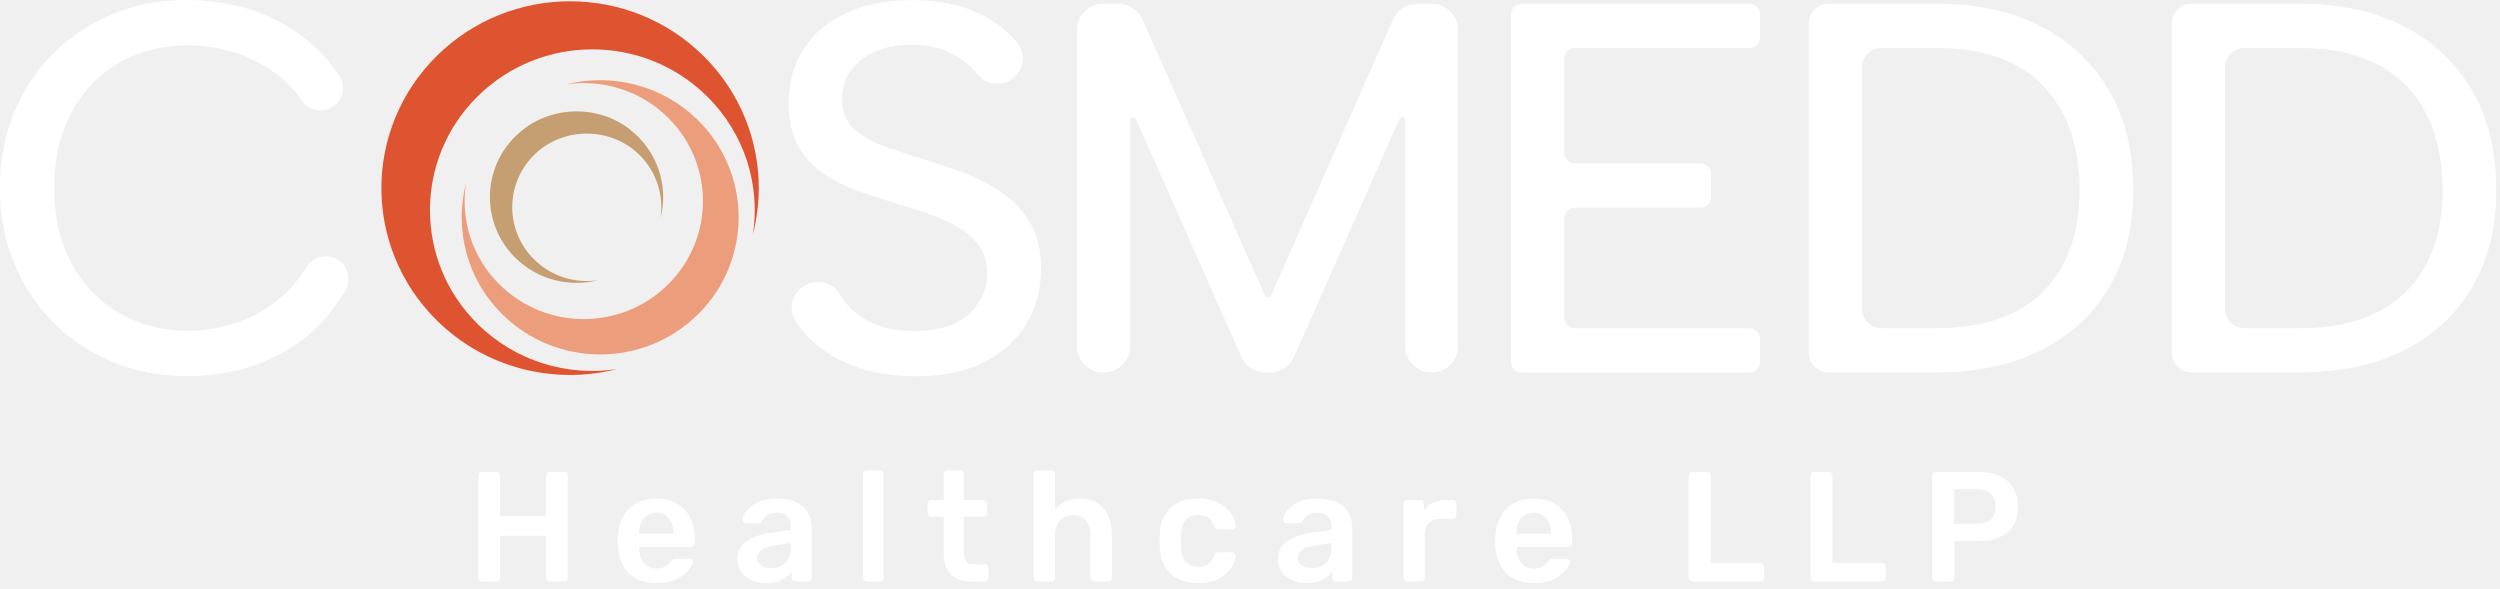
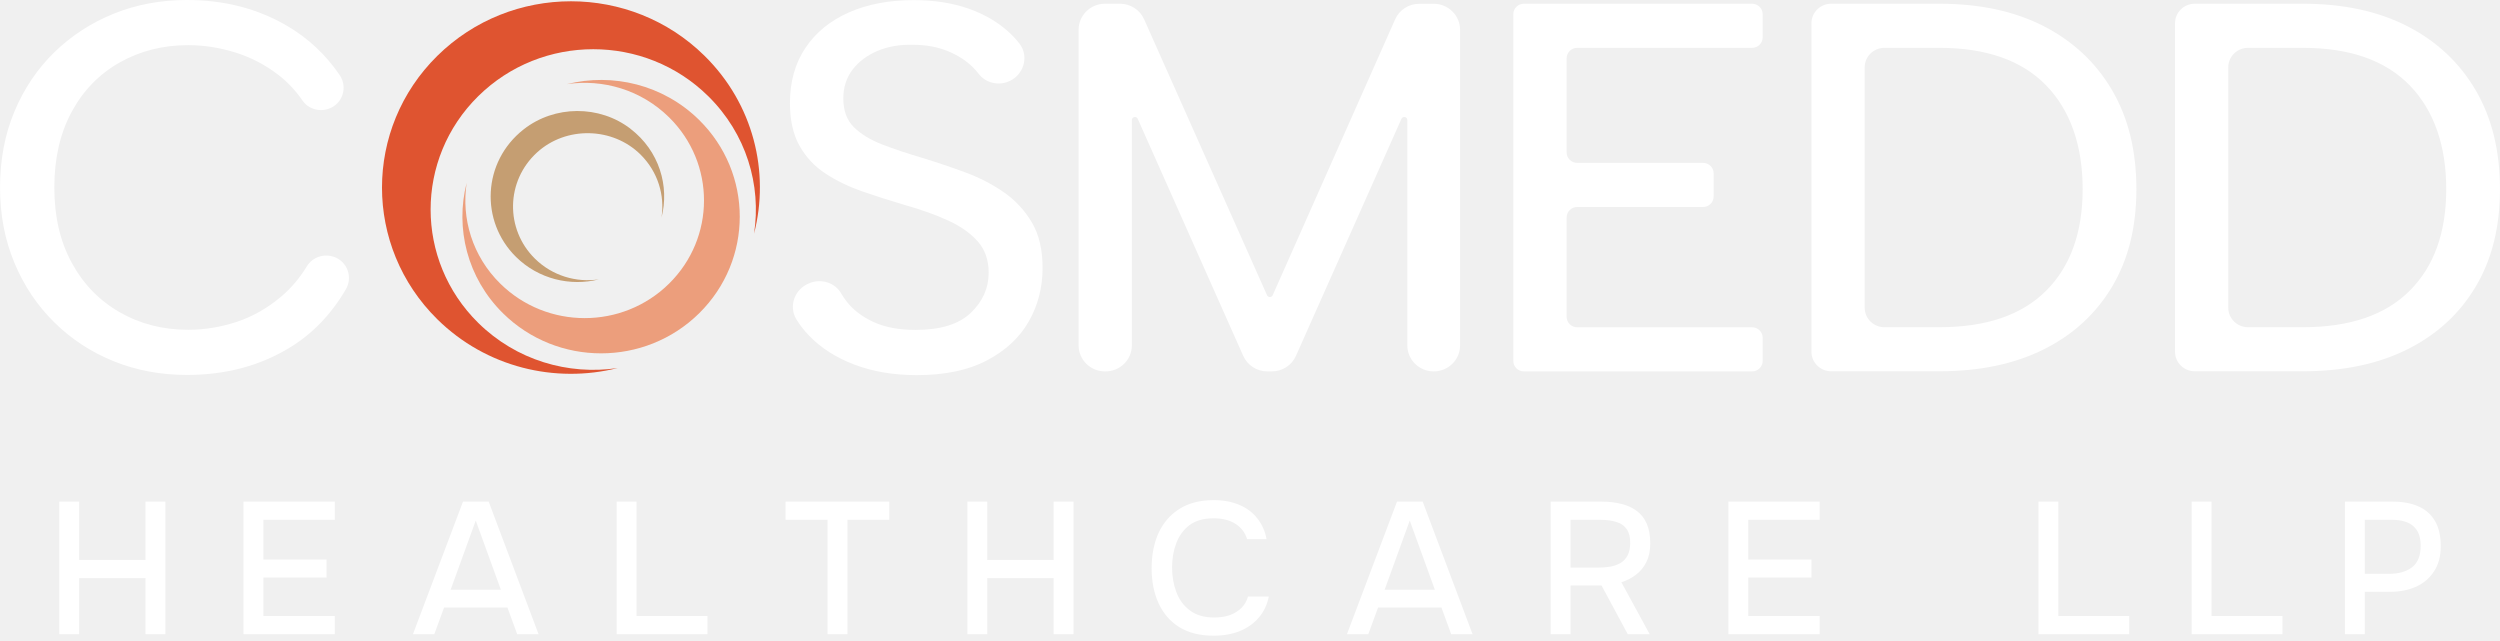
- <svg xmlns="http://www.w3.org/2000/svg" width="361" height="85" viewBox="0 0 361 85" fill="none">
-   <g clip-path="url(#clip0_107_2)">
-     <path fill-rule="evenodd" clip-rule="evenodd" d="M90.921 18.668C95.063 21.877 96.545 26.968 95.375 31.52C95.866 28.303 94.867 24.899 92.376 22.407C88.35 18.385 81.629 18.235 77.434 22.08C72.917 26.217 72.819 33.191 77.121 37.46C79.639 39.953 83.084 40.951 86.351 40.465C82.218 41.508 77.648 40.421 74.408 37.221C69.186 32.05 69.543 23.441 75.488 18.748C79.951 15.221 86.431 15.185 90.93 18.668H90.921Z" fill="#C59E72" />
-     <path fill-rule="evenodd" clip-rule="evenodd" d="M72.525 45.38C67.356 40.262 65.607 33.032 67.285 26.482C66.499 31.653 68.106 37.106 72.132 41.084C78.853 47.739 89.752 47.739 96.464 41.084C103.185 34.428 103.185 23.636 96.464 16.989C92.448 13.011 86.931 11.411 81.718 12.189C88.324 10.527 95.625 12.251 100.802 17.378C108.613 25.112 108.613 37.645 100.802 45.38C92.992 53.114 80.335 53.114 72.525 45.38Z" fill="#EC9E7C" />
-     <path fill-rule="evenodd" clip-rule="evenodd" d="M101.588 8.088C108.639 15.071 111.014 24.917 108.72 33.836C109.8 26.791 107.595 19.358 102.114 13.93C92.956 4.862 78.112 4.862 68.954 13.93C59.796 22.999 59.796 37.699 68.954 46.767C74.435 52.194 81.941 54.369 89.055 53.308C80.049 55.58 70.105 53.22 63.054 46.246C52.414 35.71 52.414 18.624 63.054 8.088C73.694 -2.448 90.948 -2.448 101.588 8.088Z" fill="#DF5430" />
-     <path d="M0 27.162C0 23.158 0.687 19.49 2.071 16.167C3.454 12.843 5.374 9.979 7.828 7.575C10.283 5.171 13.139 3.306 16.397 1.98C19.646 0.663 23.172 0 26.957 0C32.33 0 37.132 1.246 41.363 3.73C44.434 5.533 46.969 7.92 48.977 10.881C50.165 12.64 49.406 15.035 47.398 15.751C46.014 16.246 44.443 15.778 43.622 14.576C42.631 13.126 41.48 11.897 40.176 10.881C38.284 9.414 36.204 8.318 33.955 7.61C31.697 6.903 29.42 6.541 27.117 6.541C23.485 6.541 20.191 7.381 17.245 9.051C14.3 10.722 11.997 13.108 10.328 16.202C8.667 19.296 7.828 22.946 7.828 27.153C7.828 31.361 8.658 34.941 10.328 38.034C11.988 41.128 14.3 43.523 17.245 45.22C20.191 46.917 23.476 47.766 27.117 47.766C29.474 47.766 31.803 47.386 34.106 46.626C36.409 45.866 38.561 44.637 40.56 42.94C41.97 41.738 43.202 40.279 44.255 38.556C45.05 37.257 46.657 36.7 48.103 37.194H48.13C50.075 37.875 50.897 40.138 49.861 41.906C47.737 45.556 45.014 48.385 41.703 50.391C37.4 53.008 32.482 54.307 26.957 54.307C23.163 54.307 19.646 53.644 16.397 52.327C13.148 51.01 10.292 49.127 7.828 46.697C5.374 44.266 3.445 41.384 2.071 38.061C0.687 34.737 0 31.096 0 27.145V27.162Z" fill="white" />
-     <path d="M116.833 40.96C118.485 40.35 120.386 40.96 121.261 42.463C121.502 42.878 121.77 43.276 122.073 43.673C123.019 44.893 124.314 45.883 125.956 46.644C127.598 47.404 129.616 47.784 132.026 47.784C135.614 47.784 138.256 46.962 139.979 45.309C141.693 43.665 142.55 41.72 142.55 39.493C142.55 37.663 142.023 36.16 140.978 34.967C139.925 33.774 138.497 32.757 136.676 31.927C134.855 31.087 132.766 30.344 130.419 29.682C128.366 29.072 126.357 28.426 124.385 27.746C122.412 27.056 120.636 26.199 119.047 25.156C117.458 24.122 116.209 22.769 115.28 21.125C114.361 19.481 113.897 17.413 113.897 14.929C113.897 11.835 114.638 9.175 116.128 6.939C117.61 4.711 119.699 2.996 122.386 1.803C125.072 0.61 128.188 0.018 131.722 0.018C134.694 0.018 137.355 0.433 139.711 1.273C142.067 2.113 144.049 3.306 145.665 4.844C146.138 5.295 146.575 5.772 146.968 6.285C148.476 8.203 147.557 11.04 145.254 11.871C143.754 12.41 142.058 11.95 141.103 10.686C140.871 10.386 140.613 10.085 140.327 9.794C139.354 8.804 138.122 8.008 136.64 7.398C135.15 6.788 133.49 6.488 131.651 6.488C129.759 6.435 128.053 6.727 126.545 7.363C125.037 7.999 123.831 8.901 122.939 10.068C122.046 11.234 121.591 12.631 121.591 14.248C121.591 16.025 122.1 17.422 123.126 18.429C124.153 19.446 125.518 20.277 127.232 20.94C128.946 21.603 130.83 22.23 132.882 22.84C135.034 23.503 137.131 24.21 139.184 24.97C141.228 25.73 143.085 26.694 144.754 27.861C146.414 29.027 147.762 30.486 148.789 32.236C149.815 33.986 150.324 36.178 150.324 38.812C150.324 41.65 149.655 44.239 148.325 46.573C146.995 48.906 144.986 50.78 142.291 52.203C139.604 53.627 136.23 54.334 132.186 54.334C128.857 54.334 125.858 53.83 123.198 52.813C120.538 51.797 118.342 50.391 116.628 48.588C115.932 47.863 115.334 47.086 114.834 46.272C113.647 44.337 114.593 41.809 116.726 41.013L116.842 40.969L116.833 40.96Z" fill="white" />
-     <path d="M159.402 53.794H159.321C157.224 53.794 155.519 52.106 155.519 50.029V4.305C155.519 2.227 157.224 0.539 159.321 0.539H161.481C162.99 0.539 164.356 1.423 164.963 2.793L182.69 42.763C182.842 43.108 183.342 43.108 183.502 42.763L201.158 2.802C201.765 1.432 203.131 0.548 204.639 0.548H206.719C208.816 0.548 210.521 2.236 210.521 4.313V50.029C210.521 52.106 208.816 53.794 206.719 53.794C204.621 53.794 202.916 52.106 202.916 50.029V17.386C202.916 16.909 202.265 16.776 202.068 17.209L186.858 51.54C186.251 52.91 184.886 53.794 183.377 53.794H182.735C181.226 53.794 179.86 52.91 179.253 51.54L164.043 17.209C163.847 16.776 163.195 16.909 163.195 17.386V50.029C163.195 52.106 161.49 53.794 159.393 53.794H159.402Z" fill="white" />
-     <path d="M252.627 6.93H227.41C226.572 6.93 225.884 7.61 225.884 8.441V22.08C225.884 22.911 226.572 23.591 227.41 23.591H245.557C246.395 23.591 247.082 24.272 247.082 25.103V28.471C247.082 29.301 246.395 29.982 245.557 29.982H227.41C226.572 29.982 225.884 30.663 225.884 31.493V45.892C225.884 46.723 226.572 47.404 227.41 47.404H252.627C253.465 47.404 254.152 48.084 254.152 48.915V52.283C254.152 53.114 253.465 53.794 252.627 53.794H219.725C218.885 53.794 218.197 53.114 218.197 52.283V2.051C218.197 1.22 218.885 0.539 219.725 0.539H252.627C253.465 0.539 254.152 1.22 254.152 2.051V5.418C254.152 6.249 253.465 6.93 252.627 6.93Z" fill="white" />
-     <path d="M279.619 0.539C285.457 0.539 290.49 1.626 294.712 3.81C298.934 5.993 302.219 9.086 304.548 13.091C306.878 17.095 308.038 21.868 308.038 27.392C308.038 32.916 306.869 37.575 304.548 41.499C302.219 45.432 298.943 48.456 294.712 50.586C290.49 52.716 285.457 53.776 279.619 53.776H264.034C262.463 53.776 261.186 52.513 261.186 50.957V3.359C261.186 1.803 262.463 0.539 264.034 0.539H279.619ZM279.619 47.395C286.376 47.395 291.517 45.636 295.025 42.109C298.533 38.582 300.29 33.677 300.29 27.392C300.29 21.108 298.533 15.999 295.025 12.366C291.517 8.742 286.385 6.93 279.619 6.93H271.709C270.139 6.93 268.862 8.194 268.862 9.749V44.575C268.862 46.131 270.139 47.395 271.709 47.395H279.619Z" fill="white" />
-     <path d="M332.041 0.539C337.878 0.539 342.913 1.626 347.136 3.81C351.358 5.993 354.642 9.086 356.972 13.091C359.301 17.095 360.462 21.868 360.462 27.392C360.462 32.916 359.292 37.575 356.972 41.499C354.642 45.432 351.367 48.456 347.136 50.586C342.913 52.716 337.878 53.776 332.041 53.776H316.457C314.885 53.776 313.609 52.513 313.609 50.957V3.359C313.609 1.803 314.885 0.539 316.457 0.539H332.041ZM332.041 47.395C338.797 47.395 343.939 45.636 347.446 42.109C350.956 38.582 352.714 33.677 352.714 27.392C352.714 21.108 350.956 15.999 347.446 12.366C343.939 8.742 338.806 6.93 332.041 6.93H324.133C322.563 6.93 321.285 8.194 321.285 9.749V44.575C321.285 46.131 322.563 47.395 324.133 47.395H332.041Z" fill="white" />
-     <path d="M279.538 83.981C279.387 83.981 279.261 83.928 279.155 83.822C279.049 83.717 278.998 83.589 278.998 83.438V68.704C278.998 68.539 279.049 68.403 279.155 68.297C279.261 68.191 279.387 68.139 279.538 68.139H285.576C286.748 68.139 287.768 68.327 288.64 68.704C289.512 69.067 290.188 69.625 290.668 70.379C291.148 71.119 291.389 72.046 291.389 73.163C291.389 74.294 291.148 75.23 290.668 75.969C290.188 76.693 289.512 77.237 288.64 77.599C287.768 77.961 286.748 78.142 285.576 78.142H282.219V83.438C282.219 83.589 282.167 83.717 282.062 83.822C281.971 83.928 281.843 83.981 281.679 83.981H279.538ZM282.174 75.63H285.463C286.335 75.63 287.002 75.426 287.469 75.019C287.935 74.596 288.167 73.978 288.167 73.163C288.167 72.409 287.948 71.805 287.514 71.352C287.079 70.885 286.394 70.651 285.463 70.651H282.174V75.63Z" fill="white" />
-     <path d="M261.963 83.981C261.812 83.981 261.686 83.928 261.58 83.822C261.474 83.717 261.422 83.589 261.422 83.438V68.682C261.422 68.531 261.474 68.403 261.58 68.297C261.686 68.191 261.812 68.139 261.963 68.139H264.058C264.209 68.139 264.335 68.191 264.441 68.297C264.547 68.403 264.599 68.531 264.599 68.682V81.288H271.741C271.905 81.288 272.04 81.34 272.146 81.446C272.252 81.552 272.304 81.688 272.304 81.853V83.438C272.304 83.589 272.252 83.717 272.146 83.822C272.04 83.928 271.905 83.981 271.741 83.981H261.963Z" fill="white" />
-     <path d="M244.388 83.981C244.239 83.981 244.111 83.928 244.005 83.822C243.901 83.717 243.847 83.589 243.847 83.438V68.682C243.847 68.531 243.901 68.403 244.005 68.297C244.111 68.191 244.239 68.139 244.388 68.139H246.483C246.634 68.139 246.762 68.191 246.866 68.297C246.972 68.403 247.024 68.531 247.024 68.682V81.288H254.166C254.332 81.288 254.468 81.34 254.571 81.446C254.677 81.552 254.729 81.688 254.729 81.853V83.438C254.729 83.589 254.677 83.717 254.571 83.822C254.468 83.928 254.332 83.981 254.166 83.981H244.388Z" fill="white" />
-     <path d="M221.462 84.207C219.795 84.207 218.472 83.724 217.497 82.759C216.519 81.793 215.994 80.42 215.92 78.64C215.904 78.489 215.897 78.3 215.897 78.074C215.897 77.832 215.904 77.644 215.92 77.508C215.978 76.377 216.235 75.396 216.686 74.566C217.15 73.736 217.79 73.103 218.601 72.665C219.412 72.212 220.365 71.986 221.462 71.986C222.679 71.986 223.699 72.243 224.526 72.756C225.351 73.254 225.975 73.955 226.396 74.86C226.815 75.75 227.027 76.784 227.027 77.961V78.436C227.027 78.587 226.973 78.715 226.869 78.821C226.763 78.927 226.628 78.979 226.464 78.979H218.984C218.984 78.979 218.984 79.002 218.984 79.047C218.984 79.092 218.984 79.13 218.984 79.16C218.997 79.688 219.096 80.179 219.277 80.631C219.47 81.069 219.75 81.424 220.11 81.695C220.484 81.967 220.928 82.102 221.439 82.102C221.858 82.102 222.212 82.042 222.498 81.921C222.782 81.786 223.017 81.635 223.197 81.469C223.377 81.303 223.503 81.167 223.58 81.061C223.715 80.88 223.819 80.775 223.895 80.745C223.985 80.699 224.111 80.677 224.278 80.677H226.216C226.364 80.677 226.486 80.722 226.576 80.812C226.68 80.903 226.725 81.016 226.711 81.152C226.696 81.393 226.567 81.688 226.328 82.034C226.103 82.381 225.772 82.721 225.337 83.053C224.9 83.385 224.353 83.664 223.692 83.89C223.046 84.101 222.302 84.207 221.462 84.207ZM218.984 77.078H223.963V77.01C223.963 76.422 223.864 75.909 223.67 75.471C223.474 75.034 223.188 74.687 222.814 74.43C222.438 74.174 221.987 74.046 221.462 74.046C220.935 74.046 220.484 74.174 220.11 74.43C219.734 74.687 219.448 75.034 219.254 75.471C219.074 75.909 218.984 76.422 218.984 77.01V77.078Z" fill="white" />
-     <path d="M203.209 83.981C203.059 83.981 202.931 83.928 202.826 83.822C202.721 83.717 202.668 83.589 202.668 83.438V72.778C202.668 72.612 202.721 72.477 202.826 72.371C202.931 72.265 203.059 72.212 203.209 72.212H205.034C205.184 72.212 205.312 72.265 205.417 72.371C205.537 72.477 205.597 72.612 205.597 72.778V73.706C205.942 73.223 206.386 72.854 206.926 72.597C207.482 72.341 208.12 72.212 208.841 72.212H209.765C209.93 72.212 210.058 72.265 210.148 72.371C210.253 72.477 210.306 72.605 210.306 72.756V74.385C210.306 74.536 210.253 74.664 210.148 74.77C210.058 74.876 209.93 74.928 209.765 74.928H208.008C207.287 74.928 206.723 75.132 206.318 75.539C205.927 75.947 205.732 76.505 205.732 77.214V83.438C205.732 83.589 205.68 83.717 205.574 83.822C205.469 83.928 205.334 83.981 205.169 83.981H203.209Z" fill="white" />
-     <path d="M188.693 84.207C187.912 84.207 187.206 84.056 186.576 83.754C185.945 83.438 185.442 83.023 185.066 82.51C184.706 81.982 184.525 81.393 184.525 80.745C184.525 79.688 184.946 78.851 185.787 78.232C186.643 77.599 187.77 77.176 189.167 76.965L192.253 76.512V76.037C192.253 75.403 192.095 74.913 191.78 74.566C191.465 74.219 190.924 74.046 190.158 74.046C189.617 74.046 189.174 74.159 188.829 74.385C188.498 74.596 188.25 74.883 188.085 75.245C187.965 75.441 187.792 75.539 187.567 75.539H185.787C185.622 75.539 185.494 75.494 185.404 75.403C185.329 75.313 185.291 75.192 185.291 75.041C185.307 74.8 185.404 74.506 185.584 74.159C185.765 73.812 186.05 73.48 186.44 73.163C186.831 72.831 187.334 72.552 187.95 72.326C188.566 72.099 189.309 71.986 190.18 71.986C191.127 71.986 191.923 72.107 192.568 72.348C193.229 72.575 193.755 72.884 194.146 73.276C194.536 73.668 194.821 74.129 195.002 74.657C195.182 75.185 195.272 75.743 195.272 76.331V83.438C195.272 83.589 195.219 83.717 195.114 83.822C195.009 83.928 194.882 83.981 194.731 83.981H192.906C192.741 83.981 192.606 83.928 192.501 83.822C192.411 83.717 192.366 83.589 192.366 83.438V82.555C192.17 82.842 191.908 83.113 191.577 83.37C191.247 83.611 190.841 83.815 190.361 83.981C189.895 84.132 189.339 84.207 188.693 84.207ZM189.459 82.057C189.985 82.057 190.458 81.944 190.879 81.718C191.314 81.491 191.652 81.144 191.893 80.677C192.148 80.194 192.276 79.59 192.276 78.866V78.391L190.023 78.753C189.137 78.889 188.476 79.108 188.04 79.409C187.605 79.711 187.387 80.081 187.387 80.518C187.387 80.85 187.484 81.137 187.68 81.378C187.89 81.605 188.153 81.778 188.468 81.899C188.784 82.004 189.114 82.057 189.459 82.057Z" fill="white" />
-     <path d="M172.984 84.207C171.902 84.207 170.949 84.004 170.123 83.596C169.312 83.189 168.673 82.6 168.208 81.831C167.757 81.046 167.509 80.103 167.464 79.002C167.449 78.776 167.442 78.481 167.442 78.119C167.442 77.742 167.449 77.433 167.464 77.191C167.509 76.09 167.757 75.154 168.208 74.385C168.673 73.6 169.312 73.004 170.123 72.597C170.949 72.19 171.902 71.986 172.984 71.986C173.945 71.986 174.764 72.122 175.44 72.394C176.115 72.665 176.671 73.004 177.107 73.412C177.542 73.819 177.865 74.249 178.076 74.702C178.301 75.139 178.421 75.539 178.436 75.901C178.451 76.067 178.399 76.203 178.278 76.309C178.173 76.399 178.046 76.445 177.895 76.445H175.913C175.762 76.445 175.642 76.407 175.552 76.331C175.477 76.256 175.402 76.143 175.327 75.992C175.102 75.388 174.801 74.966 174.426 74.725C174.065 74.468 173.6 74.34 173.029 74.34C172.278 74.34 171.677 74.581 171.227 75.064C170.791 75.532 170.558 76.279 170.528 77.305C170.498 77.878 170.498 78.406 170.528 78.889C170.558 79.93 170.791 80.684 171.227 81.152C171.677 81.62 172.278 81.853 173.029 81.853C173.615 81.853 174.088 81.733 174.448 81.491C174.809 81.235 175.102 80.805 175.327 80.201C175.402 80.05 175.477 79.937 175.552 79.862C175.642 79.787 175.762 79.749 175.913 79.749H177.895C178.046 79.749 178.173 79.801 178.278 79.907C178.399 79.998 178.451 80.126 178.436 80.292C178.421 80.563 178.346 80.873 178.211 81.22C178.091 81.552 177.888 81.899 177.602 82.261C177.332 82.608 176.987 82.932 176.566 83.234C176.146 83.521 175.635 83.754 175.034 83.936C174.448 84.117 173.765 84.207 172.984 84.207Z" fill="white" />
-     <path d="M149.803 83.981C149.653 83.981 149.525 83.928 149.42 83.822C149.315 83.717 149.263 83.589 149.263 83.438V68.456C149.263 68.305 149.315 68.177 149.42 68.071C149.525 67.965 149.653 67.912 149.803 67.912H151.808C151.974 67.912 152.101 67.965 152.191 68.071C152.296 68.177 152.349 68.305 152.349 68.456V73.615C152.755 73.133 153.25 72.74 153.836 72.439C154.422 72.137 155.143 71.986 155.999 71.986C156.915 71.986 157.711 72.197 158.387 72.62C159.078 73.027 159.611 73.608 159.987 74.362C160.362 75.117 160.55 76.022 160.55 77.078V83.438C160.55 83.589 160.497 83.717 160.392 83.822C160.287 83.928 160.159 83.981 160.009 83.981H157.982C157.831 83.981 157.703 83.928 157.599 83.822C157.493 83.717 157.441 83.589 157.441 83.438V77.214C157.441 76.339 157.223 75.652 156.787 75.154C156.367 74.657 155.751 74.408 154.94 74.408C154.159 74.408 153.528 74.657 153.048 75.154C152.582 75.652 152.349 76.339 152.349 77.214V83.438C152.349 83.589 152.296 83.717 152.191 83.822C152.101 83.928 151.974 83.981 151.808 83.981H149.803Z" fill="white" />
-     <path d="M140.37 83.981C139.469 83.981 138.71 83.822 138.095 83.505C137.479 83.189 137.021 82.721 136.72 82.102C136.42 81.469 136.27 80.684 136.27 79.749V74.611H134.49C134.34 74.611 134.212 74.559 134.107 74.453C134.002 74.347 133.949 74.219 133.949 74.068V72.755C133.949 72.605 134.002 72.477 134.107 72.371C134.212 72.265 134.34 72.212 134.49 72.212H136.27V68.456C136.27 68.305 136.315 68.177 136.405 68.071C136.51 67.965 136.645 67.912 136.81 67.912H138.635C138.785 67.912 138.913 67.965 139.018 68.071C139.123 68.177 139.176 68.305 139.176 68.456V72.212H141.992C142.142 72.212 142.27 72.265 142.375 72.371C142.48 72.477 142.533 72.605 142.533 72.755V74.068C142.533 74.219 142.48 74.347 142.375 74.453C142.27 74.559 142.142 74.611 141.992 74.611H139.176V79.522C139.176 80.141 139.281 80.624 139.491 80.971C139.717 81.318 140.1 81.491 140.64 81.491H142.195C142.345 81.491 142.473 81.544 142.578 81.65C142.683 81.755 142.736 81.883 142.736 82.034V83.438C142.736 83.589 142.683 83.717 142.578 83.822C142.473 83.928 142.345 83.981 142.195 83.981H140.37Z" fill="white" />
-     <path d="M125.171 83.981C125.02 83.981 124.893 83.928 124.788 83.822C124.682 83.717 124.63 83.589 124.63 83.438V68.456C124.63 68.305 124.682 68.177 124.788 68.071C124.893 67.965 125.02 67.912 125.171 67.912H127.041C127.191 67.912 127.318 67.965 127.424 68.071C127.529 68.177 127.581 68.305 127.581 68.456V83.438C127.581 83.589 127.529 83.717 127.424 83.822C127.318 83.928 127.191 83.981 127.041 83.981H125.171Z" fill="white" />
-     <path d="M110.633 84.207C109.852 84.207 109.146 84.056 108.515 83.754C107.884 83.438 107.381 83.023 107.005 82.51C106.645 81.982 106.465 81.393 106.465 80.745C106.465 79.688 106.885 78.851 107.726 78.232C108.582 77.599 109.709 77.176 111.106 76.965L114.192 76.512V76.037C114.192 75.403 114.035 74.913 113.719 74.566C113.404 74.219 112.863 74.046 112.097 74.046C111.556 74.046 111.113 74.159 110.768 74.385C110.437 74.596 110.189 74.883 110.024 75.245C109.904 75.441 109.731 75.539 109.506 75.539H107.726C107.561 75.539 107.433 75.494 107.343 75.403C107.268 75.313 107.231 75.192 107.231 75.041C107.246 74.8 107.343 74.506 107.524 74.159C107.704 73.812 107.989 73.48 108.38 73.163C108.77 72.831 109.273 72.552 109.889 72.326C110.505 72.099 111.248 71.986 112.12 71.986C113.066 71.986 113.862 72.107 114.508 72.348C115.168 72.575 115.694 72.884 116.085 73.276C116.475 73.668 116.761 74.129 116.941 74.657C117.121 75.185 117.211 75.743 117.211 76.331V83.438C117.211 83.589 117.158 83.717 117.053 83.822C116.948 83.928 116.821 83.981 116.67 83.981H114.846C114.68 83.981 114.545 83.928 114.44 83.822C114.35 83.717 114.305 83.589 114.305 83.438V82.555C114.11 82.842 113.847 83.113 113.516 83.37C113.186 83.611 112.78 83.815 112.3 83.981C111.834 84.132 111.278 84.207 110.633 84.207ZM111.399 82.057C111.924 82.057 112.397 81.944 112.818 81.718C113.253 81.491 113.591 81.144 113.832 80.677C114.087 80.194 114.215 79.59 114.215 78.866V78.391L111.962 78.753C111.076 78.889 110.415 79.108 109.979 79.409C109.544 79.711 109.326 80.081 109.326 80.518C109.326 80.85 109.423 81.137 109.619 81.378C109.829 81.605 110.092 81.778 110.407 81.899C110.723 82.004 111.053 82.057 111.399 82.057Z" fill="white" />
-     <path d="M94.769 84.207C93.101 84.207 91.779 83.724 90.803 82.759C89.827 81.793 89.301 80.42 89.226 78.64C89.211 78.489 89.204 78.3 89.204 78.074C89.204 77.832 89.211 77.644 89.226 77.508C89.286 76.377 89.542 75.396 89.992 74.566C90.458 73.736 91.096 73.103 91.907 72.665C92.718 72.212 93.672 71.986 94.769 71.986C95.985 71.986 97.006 72.243 97.832 72.756C98.659 73.254 99.282 73.955 99.702 74.86C100.123 75.75 100.333 76.784 100.333 77.961V78.436C100.333 78.587 100.281 78.715 100.176 78.821C100.07 78.927 99.935 78.979 99.77 78.979H92.29C92.29 78.979 92.29 79.002 92.29 79.047C92.29 79.092 92.29 79.13 92.29 79.16C92.305 79.688 92.403 80.179 92.583 80.631C92.778 81.069 93.056 81.424 93.417 81.695C93.792 81.967 94.235 82.102 94.746 82.102C95.167 82.102 95.519 82.042 95.805 81.921C96.09 81.786 96.323 81.635 96.503 81.469C96.683 81.303 96.811 81.167 96.886 81.061C97.021 80.88 97.127 80.775 97.202 80.745C97.292 80.699 97.419 80.677 97.585 80.677H99.522C99.672 80.677 99.793 80.722 99.883 80.812C99.988 80.903 100.033 81.016 100.018 81.152C100.003 81.393 99.875 81.688 99.635 82.034C99.41 82.381 99.079 82.721 98.644 83.053C98.208 83.385 97.66 83.664 96.999 83.89C96.353 84.101 95.609 84.207 94.769 84.207ZM92.29 77.078H97.269V77.01C97.269 76.422 97.172 75.909 96.976 75.471C96.781 75.034 96.496 74.687 96.12 74.43C95.745 74.174 95.294 74.046 94.769 74.046C94.243 74.046 93.792 74.174 93.417 74.43C93.041 74.687 92.756 75.034 92.561 75.471C92.38 75.909 92.29 76.422 92.29 77.01V77.078Z" fill="white" />
-     <path d="M69.614 83.981C69.464 83.981 69.336 83.936 69.231 83.845C69.126 83.739 69.073 83.603 69.073 83.438V68.704C69.073 68.539 69.126 68.403 69.231 68.297C69.336 68.191 69.464 68.139 69.614 68.139H71.664C71.829 68.139 71.957 68.191 72.047 68.297C72.152 68.403 72.205 68.539 72.205 68.704V74.543H78.851V68.704C78.851 68.539 78.904 68.403 79.009 68.297C79.114 68.191 79.242 68.139 79.392 68.139H81.419C81.585 68.139 81.72 68.191 81.825 68.297C81.93 68.403 81.983 68.539 81.983 68.704V83.438C81.983 83.589 81.93 83.717 81.825 83.822C81.72 83.928 81.585 83.981 81.419 83.981H79.392C79.242 83.981 79.114 83.928 79.009 83.822C78.904 83.717 78.851 83.589 78.851 83.438V77.372H72.205V83.438C72.205 83.589 72.152 83.717 72.047 83.822C71.957 83.928 71.829 83.981 71.664 83.981H69.614Z" fill="white" />
-   </g>
-   <defs>
-     <clipPath id="clip0_107_2">
-       <rect width="360.462" height="84.207" fill="white" />
-     </clipPath>
-   </defs>
+ <svg xmlns="http://www.w3.org/2000/svg" width="160" height="41" viewBox="0 0 160 41" fill="none">
+   <path fill-rule="evenodd" clip-rule="evenodd" d="M40.359 8.249C42.197 9.666 42.855 11.916 42.336 13.927C42.554 12.506 42.11 11.002 41.004 9.901C39.218 8.124 36.234 8.057 34.372 9.756C32.367 11.584 32.324 14.666 34.233 16.552C35.351 17.653 36.88 18.095 38.33 17.88C36.496 18.341 34.467 17.86 33.029 16.447C30.711 14.162 30.87 10.358 33.508 8.284C35.489 6.725 38.366 6.71 40.363 8.249H40.359Z" fill="#C59E72" />
+   <path fill-rule="evenodd" clip-rule="evenodd" d="M32.193 20.051C29.899 17.79 29.122 14.595 29.867 11.701C29.519 13.986 30.232 16.396 32.019 18.153C35.002 21.094 39.84 21.094 42.819 18.153C45.802 15.212 45.802 10.444 42.819 7.507C41.036 5.749 38.588 5.042 36.274 5.386C39.206 4.652 42.447 5.413 44.745 7.678C48.211 11.096 48.211 16.634 44.745 20.051C41.278 23.469 35.66 23.469 32.193 20.051Z" fill="#EC9E7C" />
+   <path fill-rule="evenodd" clip-rule="evenodd" d="M45.093 3.574C48.223 6.659 49.277 11.01 48.259 14.951C48.738 11.838 47.76 8.553 45.327 6.155C41.262 2.148 34.673 2.148 30.608 6.155C26.543 10.162 26.543 16.657 30.608 20.665C33.041 23.063 36.373 24.023 39.531 23.555C35.533 24.558 31.119 23.516 27.989 20.434C23.267 15.779 23.267 8.229 27.989 3.574C32.712 -1.082 40.37 -1.082 45.093 3.574Z" fill="#DF5430" />
+   <path d="M0.002 12.002C0.002 10.233 0.307 8.612 0.921 7.143C1.535 5.675 2.387 4.409 3.477 3.347C4.566 2.285 5.834 1.461 7.28 0.875C8.722 0.293 10.287 0 11.967 0C14.352 0 16.484 0.551 18.362 1.648C19.725 2.445 20.85 3.499 21.741 4.808C22.268 5.585 21.931 6.643 21.04 6.96C20.426 7.179 19.729 6.972 19.364 6.44C18.924 5.8 18.413 5.257 17.835 4.808C16.995 4.159 16.072 3.675 15.073 3.363C14.071 3.05 13.061 2.89 12.038 2.89C10.426 2.89 8.964 3.261 7.657 3.999C6.349 4.738 5.327 5.792 4.586 7.159C3.849 8.526 3.477 10.139 3.477 11.998C3.477 13.857 3.845 15.439 4.586 16.806C5.323 18.173 6.349 19.231 7.657 19.981C8.964 20.731 10.422 21.106 12.038 21.106C13.084 21.106 14.118 20.938 15.141 20.602C16.163 20.266 17.118 19.723 18.005 18.974C18.631 18.442 19.178 17.798 19.645 17.036C19.998 16.462 20.711 16.216 21.353 16.435H21.365C22.229 16.736 22.593 17.735 22.134 18.517C21.191 20.13 19.982 21.379 18.512 22.266C16.603 23.422 14.419 23.996 11.967 23.996C10.283 23.996 8.722 23.703 7.28 23.121C5.838 22.539 4.57 21.707 3.477 20.633C2.387 19.559 1.531 18.286 0.921 16.818C0.307 15.349 0.002 13.74 0.002 11.994V12.002Z" fill="white" />
+   <path d="M51.86 18.099C52.593 17.829 53.437 18.099 53.825 18.763C53.932 18.946 54.051 19.122 54.186 19.298C54.606 19.837 55.18 20.274 55.909 20.61C56.638 20.946 57.534 21.114 58.603 21.114C60.196 21.114 61.369 20.75 62.133 20.02C62.894 19.294 63.275 18.434 63.275 17.45C63.275 16.642 63.041 15.978 62.577 15.451C62.11 14.923 61.476 14.474 60.668 14.107C59.859 13.736 58.932 13.408 57.89 13.115C56.979 12.846 56.087 12.56 55.212 12.26C54.336 11.955 53.548 11.576 52.843 11.115C52.138 10.658 51.583 10.061 51.171 9.334C50.763 8.608 50.557 7.694 50.557 6.597C50.557 5.23 50.886 4.054 51.547 3.066C52.205 2.082 53.132 1.324 54.325 0.797C55.517 0.269 56.9 0.008 58.469 0.008C59.788 0.008 60.969 0.191 62.015 0.562C63.061 0.933 63.94 1.461 64.657 2.14C64.867 2.339 65.061 2.55 65.236 2.777C65.905 3.624 65.497 4.878 64.475 5.245C63.809 5.483 63.057 5.28 62.633 4.722C62.53 4.589 62.415 4.456 62.288 4.327C61.856 3.89 61.309 3.538 60.652 3.269C59.99 3 59.253 2.867 58.437 2.867C57.597 2.843 56.84 2.972 56.171 3.253C55.501 3.535 54.966 3.933 54.57 4.449C54.174 4.964 53.972 5.581 53.972 6.296C53.972 7.081 54.198 7.698 54.653 8.143C55.109 8.592 55.715 8.959 56.476 9.252C57.236 9.545 58.072 9.823 58.984 10.092C59.939 10.385 60.87 10.697 61.781 11.033C62.688 11.369 63.512 11.795 64.253 12.31C64.99 12.826 65.588 13.47 66.044 14.244C66.5 15.017 66.725 15.986 66.725 17.15C66.725 18.403 66.428 19.548 65.838 20.579C65.248 21.61 64.356 22.438 63.16 23.067C61.967 23.695 60.469 24.008 58.675 24.008C57.197 24.008 55.866 23.785 54.685 23.336C53.504 22.887 52.53 22.266 51.769 21.469C51.46 21.149 51.194 20.805 50.973 20.446C50.446 19.591 50.866 18.474 51.813 18.122L51.864 18.102L51.86 18.099Z" fill="white" />
+   <path d="M70.755 23.77H70.719C69.788 23.77 69.031 23.024 69.031 22.106V1.902C69.031 0.984 69.788 0.238 70.719 0.238H71.678C72.347 0.238 72.954 0.629 73.223 1.234L81.091 18.895C81.159 19.048 81.381 19.048 81.452 18.895L89.289 1.238C89.558 0.633 90.164 0.242 90.834 0.242H91.757C92.688 0.242 93.445 0.988 93.445 1.906V22.106C93.445 23.024 92.688 23.77 91.757 23.77C90.826 23.77 90.069 23.024 90.069 22.106V7.682C90.069 7.471 89.78 7.413 89.693 7.604L82.942 22.774C82.672 23.379 82.066 23.77 81.397 23.77H81.111C80.442 23.77 79.835 23.379 79.566 22.774L72.815 7.604C72.728 7.413 72.439 7.471 72.439 7.682V22.106C72.439 23.024 71.682 23.77 70.751 23.77H70.755Z" fill="white" />
+   <path d="M112.134 3.062H100.941C100.569 3.062 100.264 3.363 100.264 3.73V9.756C100.264 10.123 100.569 10.424 100.941 10.424H108.996C109.368 10.424 109.673 10.725 109.673 11.092V12.58C109.673 12.947 109.368 13.248 108.996 13.248H100.941C100.569 13.248 100.264 13.549 100.264 13.916V20.278C100.264 20.645 100.569 20.946 100.941 20.946H112.134C112.506 20.946 112.811 21.247 112.811 21.614V23.102C112.811 23.469 112.506 23.77 112.134 23.77H97.53C97.157 23.77 96.852 23.469 96.852 23.102V0.906C96.852 0.539 97.157 0.238 97.53 0.238H112.134C112.506 0.238 112.811 0.539 112.811 0.906V2.394C112.811 2.761 112.506 3.062 112.134 3.062Z" fill="white" />
+   <path d="M124.115 0.238C126.706 0.238 128.94 0.719 130.814 1.683C132.688 2.648 134.146 4.015 135.18 5.784C136.214 7.553 136.729 9.662 136.729 12.104C136.729 14.544 136.21 16.603 135.18 18.337C134.146 20.075 132.692 21.411 130.814 22.352C128.94 23.293 126.706 23.762 124.115 23.762H117.197C116.5 23.762 115.933 23.203 115.933 22.516V1.484C115.933 0.797 116.5 0.238 117.197 0.238H124.115ZM124.115 20.942C127.114 20.942 129.396 20.165 130.953 18.606C132.51 17.048 133.29 14.88 133.29 12.104C133.29 9.327 132.51 7.069 130.953 5.464C129.396 3.863 127.118 3.062 124.115 3.062H120.604C119.907 3.062 119.34 3.62 119.34 4.308V19.696C119.34 20.383 119.907 20.942 120.604 20.942H124.115Z" fill="white" />
+   <path d="M147.383 0.238C149.974 0.238 152.209 0.719 154.083 1.683C155.957 2.648 157.415 4.015 158.449 5.784C159.483 7.553 159.998 9.662 159.998 12.104C159.998 14.544 159.479 16.603 158.449 18.337C157.415 20.075 155.961 21.411 154.083 22.352C152.209 23.293 149.974 23.762 147.383 23.762H140.466C139.768 23.762 139.202 23.203 139.202 22.516V1.484C139.202 0.797 139.768 0.238 140.466 0.238H147.383ZM147.383 20.942C150.382 20.942 152.664 20.165 154.221 18.606C155.779 17.048 156.559 14.88 156.559 12.104C156.559 9.327 155.779 7.069 154.221 5.464C152.664 3.863 150.386 3.062 147.383 3.062H143.873C143.176 3.062 142.609 3.62 142.609 4.308V19.696C142.609 20.383 143.176 20.942 143.873 20.942H147.383Z" fill="white" />
+   <path d="M3.792 40.588V32.104H5.064V35.836H9.312V32.104H10.584V40.588H9.312V37H5.064V40.588H3.792Z" fill="white" />
+   <path d="M15.584 40.588V32.104H21.428V33.268H16.856V35.812H20.9V36.964H16.856V39.424H21.428V40.588H15.584Z" fill="white" />
+   <path d="M26.428 40.588L29.632 32.104H31.276L34.468 40.588H33.1L32.476 38.884H28.42L27.796 40.588H26.428ZM28.84 37.744H32.056L30.448 33.316L28.84 37.744Z" fill="white" />
+   <path d="M39.468 40.588V32.104H40.74V39.424H45.276V40.588H39.468Z" fill="white" />
+   <path d="M52.964 40.588V33.268H50.276V32.104H56.912V33.268H54.236V40.588H52.964Z" fill="white" />
+   <path d="M61.912 40.588V32.104H63.184V35.836H67.432V32.104H68.704V40.588H67.432V37H63.184V40.588H61.912Z" fill="white" />
+   <path d="M77.664 40.684C76.792 40.684 76.06 40.5 75.468 40.132C74.884 39.764 74.444 39.256 74.148 38.608C73.852 37.96 73.704 37.212 73.704 36.364C73.704 35.516 73.852 34.764 74.148 34.108C74.452 33.452 74.896 32.94 75.48 32.572C76.072 32.196 76.804 32.008 77.676 32.008C78.308 32.008 78.86 32.112 79.332 32.32C79.804 32.52 80.184 32.808 80.472 33.184C80.768 33.552 80.964 33.992 81.06 34.504H79.812C79.692 34.096 79.448 33.772 79.08 33.532C78.712 33.292 78.24 33.172 77.664 33.172C77.024 33.172 76.508 33.32 76.116 33.616C75.732 33.912 75.452 34.3 75.276 34.78C75.1 35.252 75.012 35.764 75.012 36.316C75.012 36.884 75.104 37.412 75.288 37.9C75.472 38.388 75.764 38.78 76.164 39.076C76.564 39.372 77.076 39.52 77.7 39.52C78.084 39.52 78.424 39.468 78.72 39.364C79.016 39.252 79.264 39.096 79.464 38.896C79.664 38.688 79.8 38.448 79.872 38.176H81.204C81.1 38.696 80.888 39.144 80.568 39.52C80.248 39.896 79.844 40.184 79.356 40.384C78.868 40.584 78.304 40.684 77.664 40.684Z" fill="white" />
+   <path d="M86.204 40.588L89.408 32.104H91.052L94.244 40.588H92.876L92.252 38.884H88.196L87.572 40.588H86.204ZM88.616 37.744H91.832L90.224 33.316L88.616 37.744Z" fill="white" />
+   <path d="M99.244 40.588V32.104H102.508C102.964 32.104 103.38 32.152 103.756 32.248C104.132 32.336 104.46 32.484 104.74 32.692C105.02 32.892 105.236 33.164 105.388 33.508C105.54 33.852 105.616 34.276 105.616 34.78C105.616 35.236 105.536 35.628 105.376 35.956C105.216 36.284 104.996 36.556 104.716 36.772C104.436 36.988 104.12 37.152 103.768 37.264L105.58 40.588H104.176L102.496 37.468H100.516V40.588H99.244ZM100.516 36.328H102.244C102.532 36.328 102.8 36.308 103.048 36.268C103.304 36.22 103.528 36.14 103.72 36.028C103.912 35.908 104.06 35.748 104.164 35.548C104.276 35.34 104.332 35.076 104.332 34.756C104.34 34.388 104.268 34.096 104.116 33.88C103.972 33.656 103.756 33.5 103.468 33.412C103.18 33.316 102.832 33.268 102.424 33.268H100.516V36.328Z" fill="white" />
+   <path d="M110.616 40.588V32.104H116.46V33.268H111.888V35.812H115.932V36.964H111.888V39.424H116.46V40.588H110.616Z" fill="white" />
+   <path d="M150.076 40.588V32.104H153.136C153.768 32.104 154.312 32.204 154.768 32.404C155.232 32.604 155.588 32.916 155.836 33.34C156.084 33.756 156.208 34.296 156.208 34.96C156.208 35.6 156.064 36.136 155.776 36.568C155.496 37 155.112 37.328 154.624 37.552C154.136 37.768 153.58 37.876 152.956 37.876H151.348V40.588H150.076ZM151.348 36.724H152.908C153.516 36.724 154.004 36.584 154.372 36.304C154.74 36.016 154.924 35.556 154.924 34.924C154.924 34.372 154.772 33.96 154.468 33.688C154.164 33.408 153.704 33.268 153.088 33.268H151.348V36.724Z" fill="white" />
+   <path d="M140.268 40.588V32.104H141.54V39.424H146.076V40.588H140.268Z" fill="white" />
+   <path d="M130.46 40.588V32.104H131.732V39.424H136.268V40.588H130.46Z" fill="white" />
</svg>
